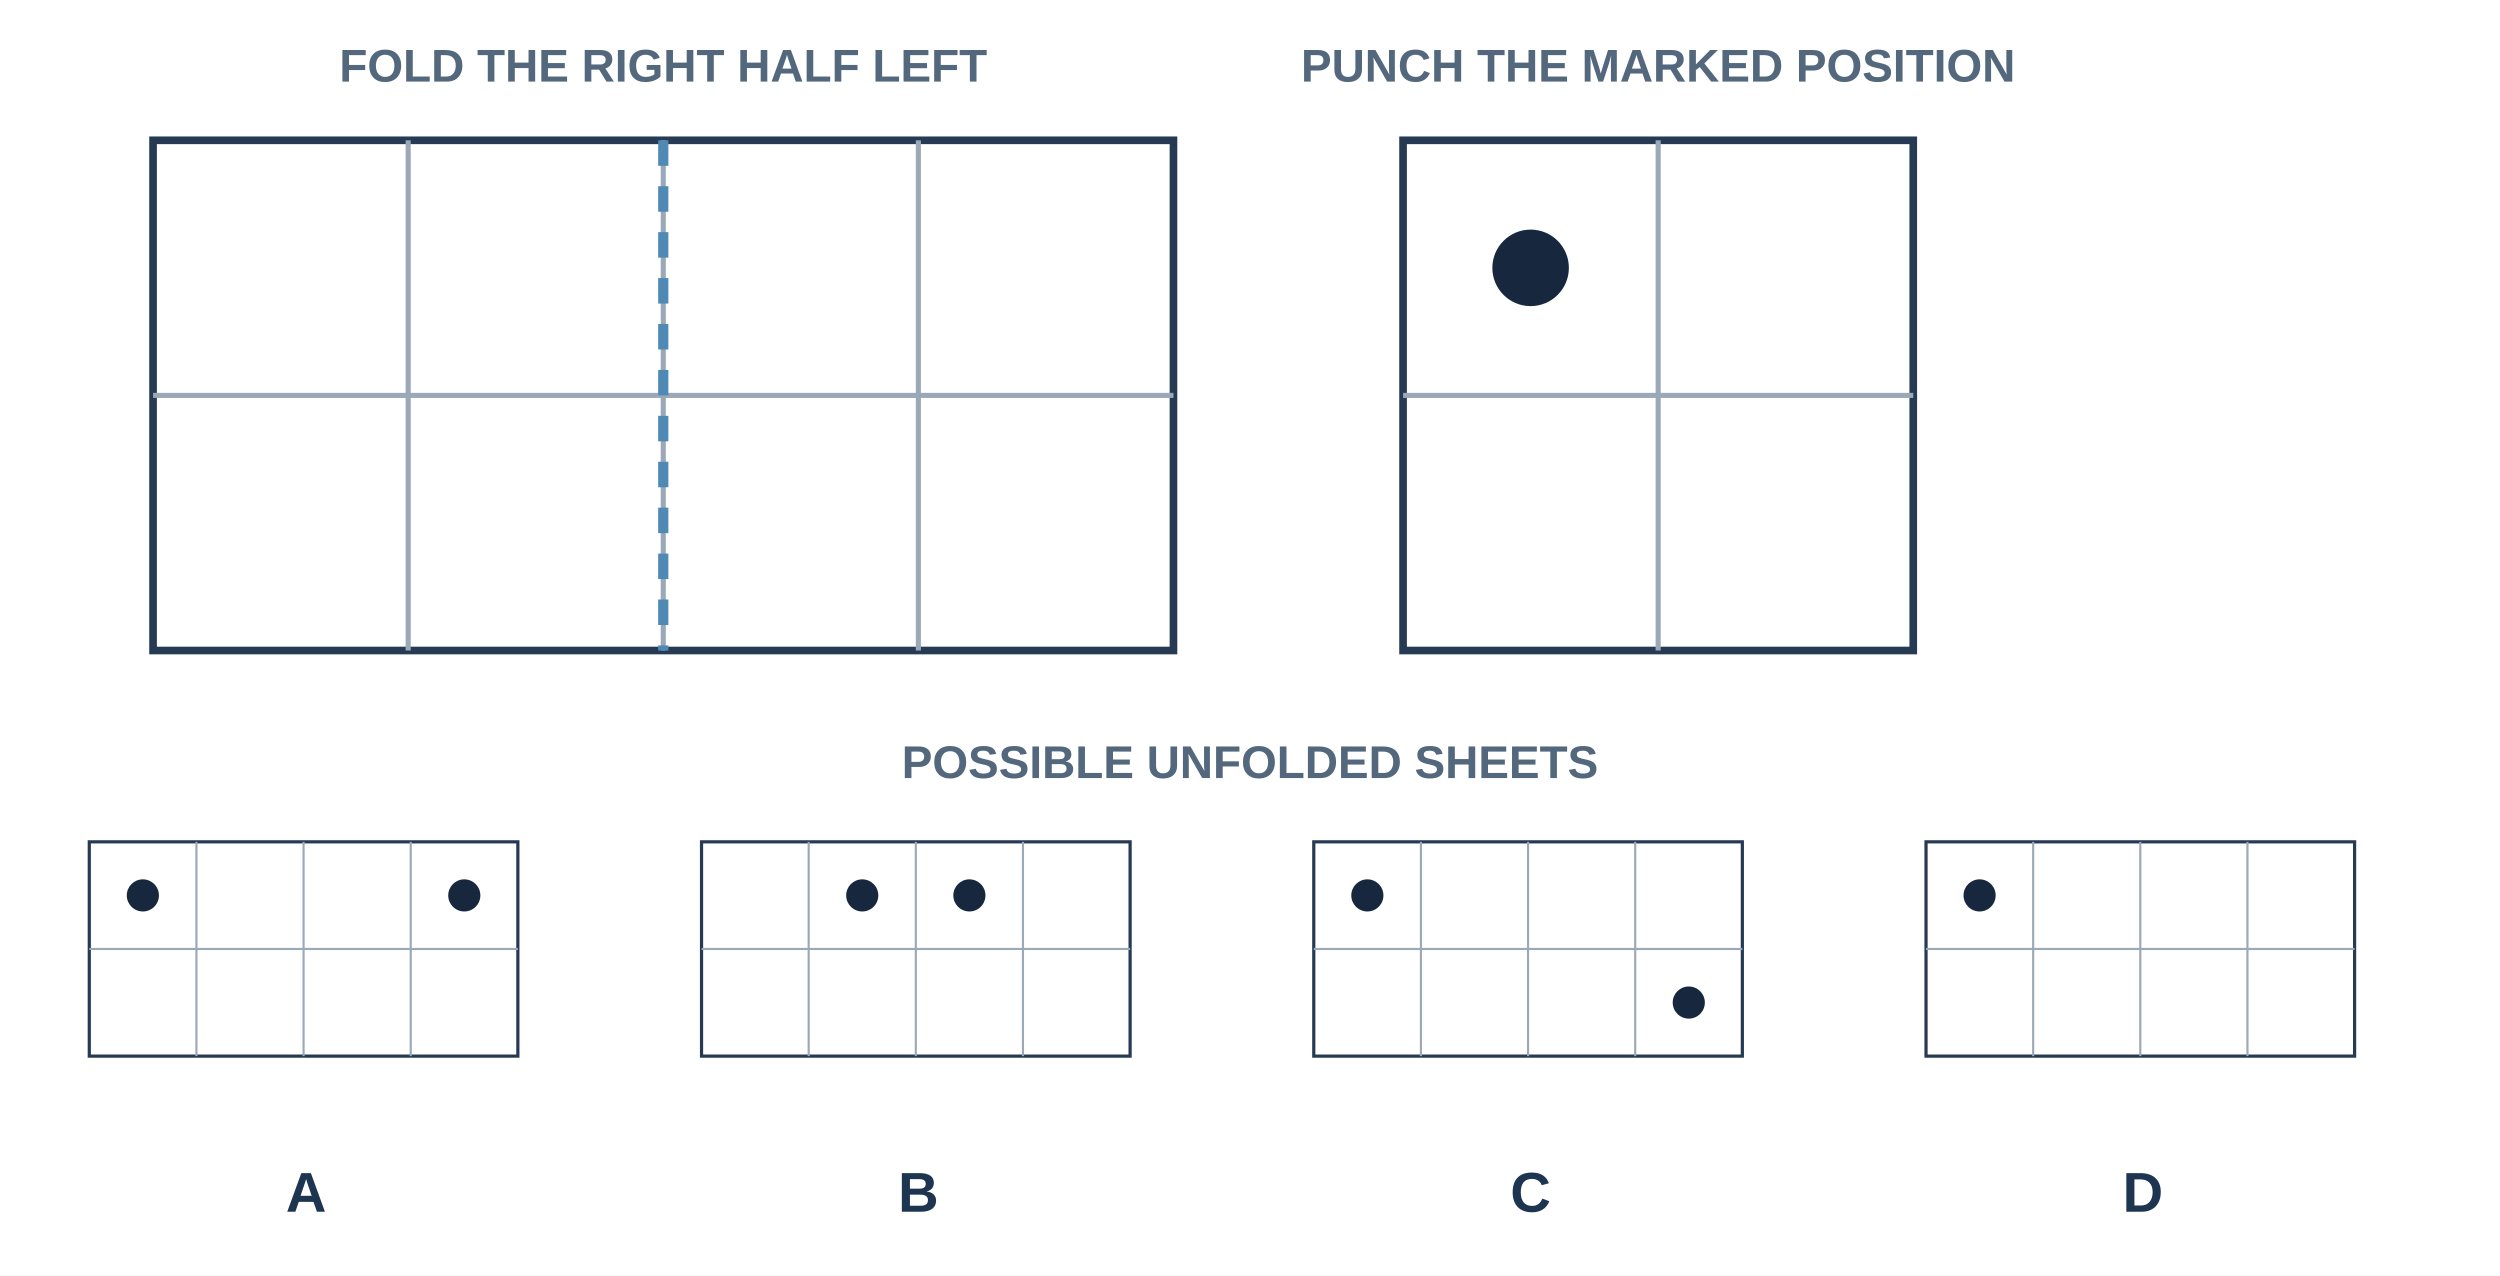
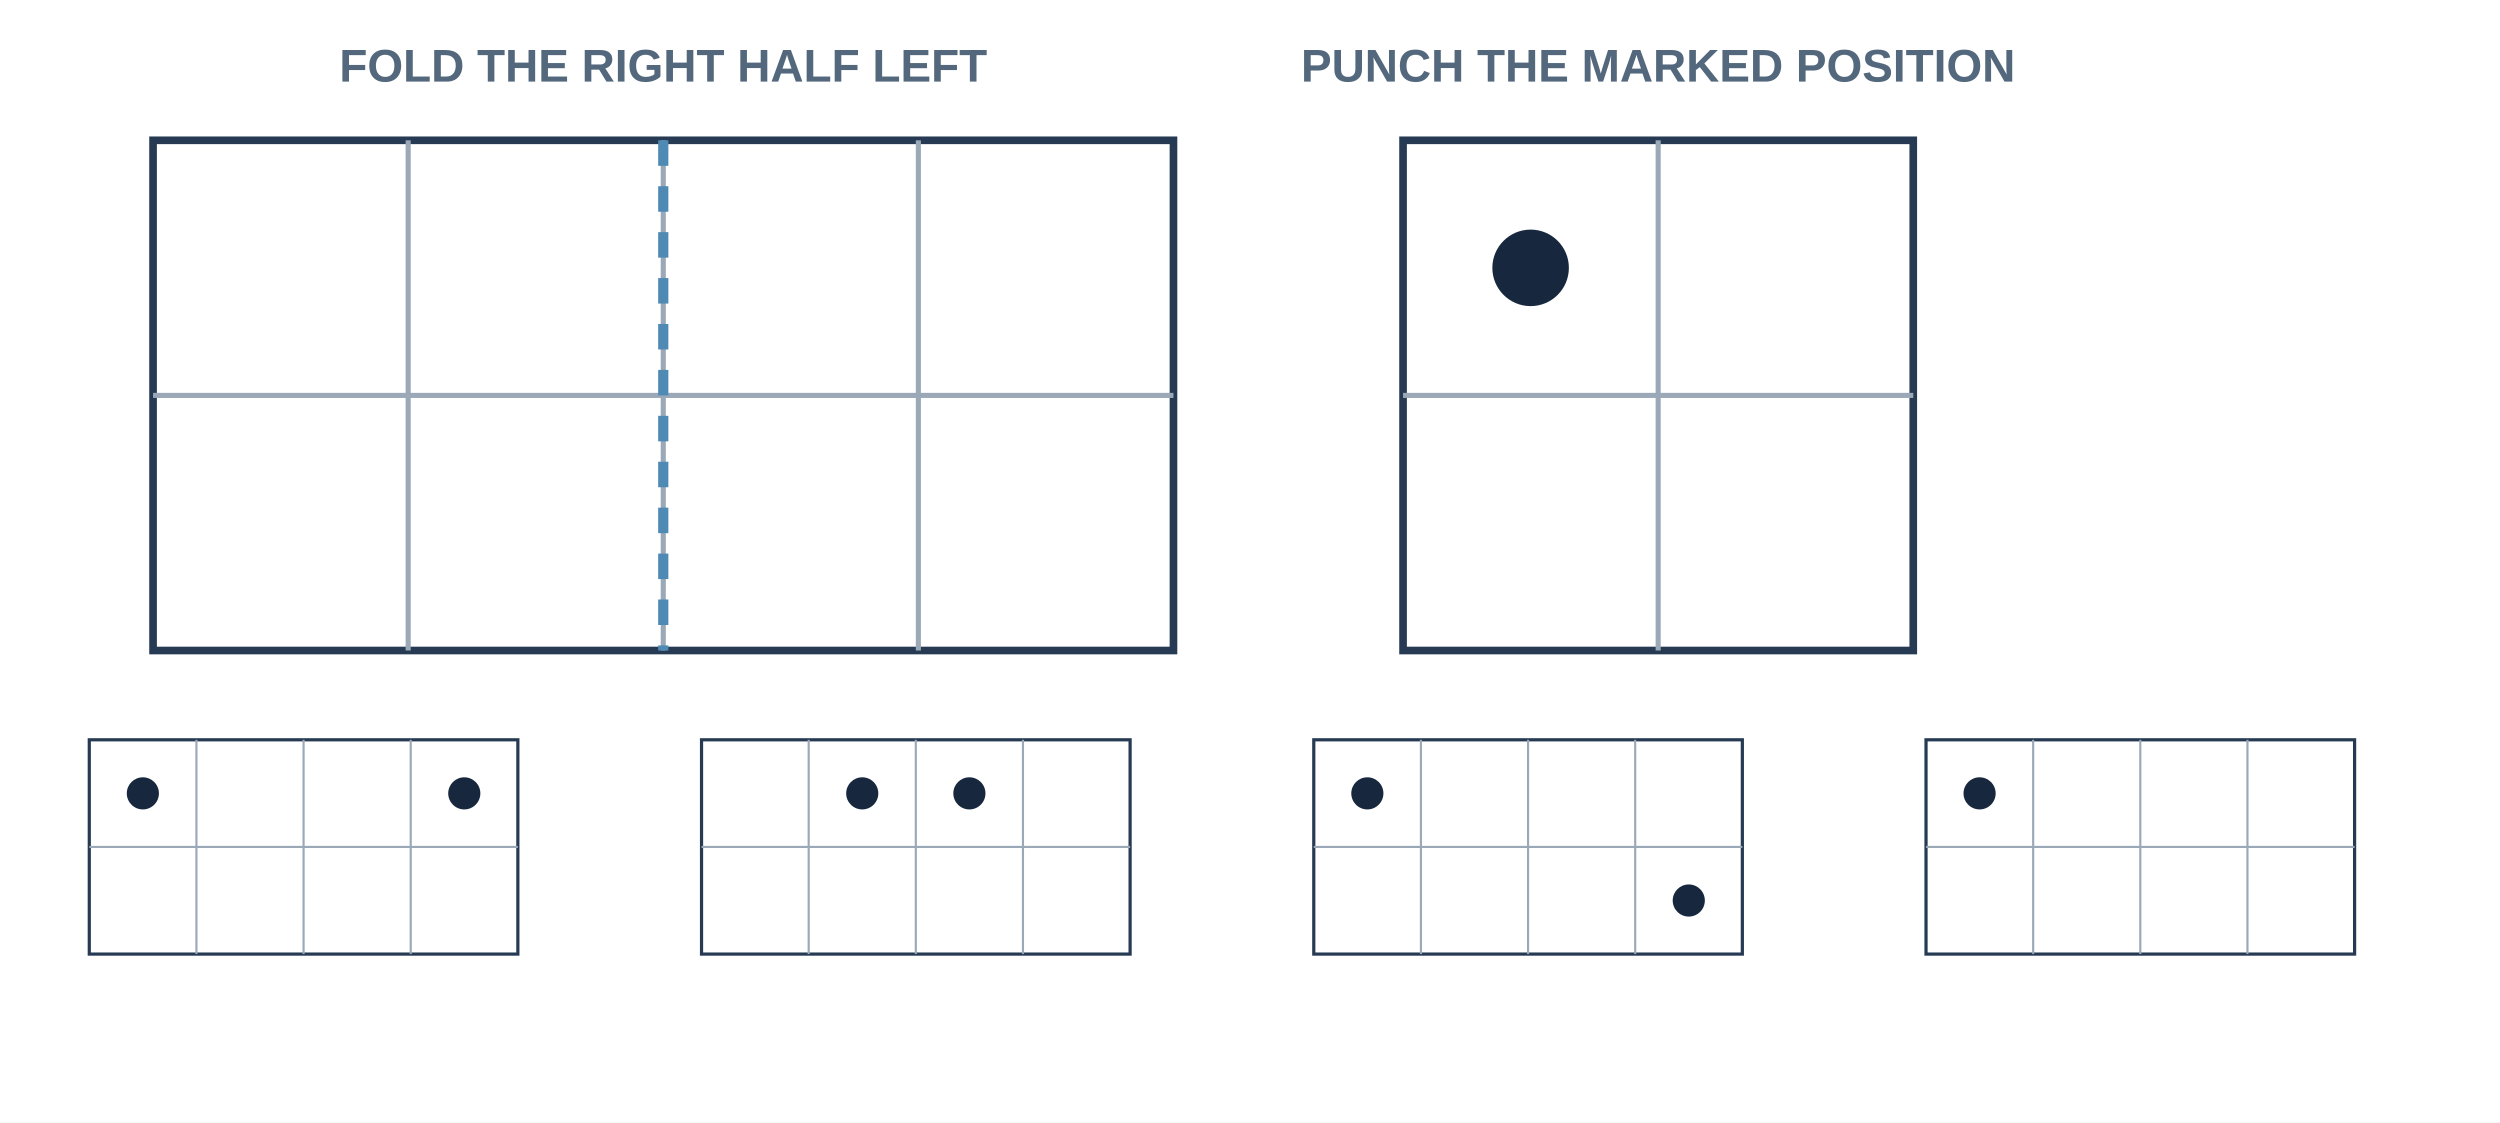
- <svg xmlns="http://www.w3.org/2000/svg" width="980" height="500" viewBox="0 0 980 500" role="img" aria-labelledby="title desc">
-   <style>.sheet{fill:#fff;stroke:#263b53;stroke-width:3}.grid{stroke:#9aa8b7;stroke-width:2}.fold{stroke:#4f8ab5;stroke-width:4;stroke-dasharray:10 8}.arrow{stroke:#4f8ab5;stroke-width:4;fill:none;stroke-linecap:round;stroke-linejoin:round}.hole{fill:#17283e}.lab{font:700 22px Arial,sans-serif;fill:#1d3550;text-anchor:middle}.cap{font:600 18px Arial,sans-serif;fill:#53687d;text-anchor:middle}</style>
-   <rect width="980" height="500" fill="#fff" />
+ <svg xmlns="http://www.w3.org/2000/svg" width="980" height="440" viewBox="0 0 980 440" role="img" aria-labelledby="title desc">
+   <style>.sheet{fill:#fff;stroke:#263b53;stroke-width:3}.grid{stroke:#9aa8b7;stroke-width:2}.fold{stroke:#4f8ab5;stroke-width:4;stroke-dasharray:10 8}.hole{fill:#17283e}.cap{font:600 18px Arial,sans-serif;fill:#53687d;text-anchor:middle}</style>
+   <rect width="980" height="440" fill="#fff" />
  <text class="cap" x="260" y="32">FOLD THE RIGHT HALF LEFT</text>
  <g transform="translate(60 55)">
    <rect class="sheet" width="400" height="200" />
    <path class="grid" d="M100 0V200M200 0V200M300 0V200M0 100H400" />
    <line class="fold" x1="200" y1="0" x2="200" y2="200" />
  </g>
  <text class="cap" x="650" y="32">PUNCH THE MARKED POSITION</text>
  <g transform="translate(550 55)">
    <rect class="sheet" width="200" height="200" />
    <path class="grid" d="M100 0V200M0 100H200" />
    <circle class="hole" cx="50" cy="50" r="15" />
  </g>
-   <text class="cap" x="490" y="305">POSSIBLE UNFOLDED SHEETS</text>
-   <g transform="translate(35 330) scale(.42)">
+   <g transform="translate(35 290) scale(.42)">
    <rect class="sheet" width="400" height="200" />
    <path class="grid" d="M100 0V200M200 0V200M300 0V200M0 100H400" />
    <circle class="hole" cx="50" cy="50" r="15" />
    <circle class="hole" cx="350" cy="50" r="15" />
  </g>
-   <text class="lab" x="120" y="475">A</text>
-   <g transform="translate(275 330) scale(.42)">
+   <g transform="translate(275 290) scale(.42)">
    <rect class="sheet" width="400" height="200" />
    <path class="grid" d="M100 0V200M200 0V200M300 0V200M0 100H400" />
    <circle class="hole" cx="150" cy="50" r="15" />
    <circle class="hole" cx="250" cy="50" r="15" />
  </g>
-   <text class="lab" x="360" y="475">B</text>
-   <g transform="translate(515 330) scale(.42)">
+   <g transform="translate(515 290) scale(.42)">
    <rect class="sheet" width="400" height="200" />
    <path class="grid" d="M100 0V200M200 0V200M300 0V200M0 100H400" />
    <circle class="hole" cx="50" cy="50" r="15" />
    <circle class="hole" cx="350" cy="150" r="15" />
  </g>
-   <text class="lab" x="600" y="475">C</text>
-   <g transform="translate(755 330) scale(.42)">
+   <g transform="translate(755 290) scale(.42)">
    <rect class="sheet" width="400" height="200" />
    <path class="grid" d="M100 0V200M200 0V200M300 0V200M0 100H400" />
    <circle class="hole" cx="50" cy="50" r="15" />
  </g>
-   <text class="lab" x="840" y="475">D</text>
</svg>
